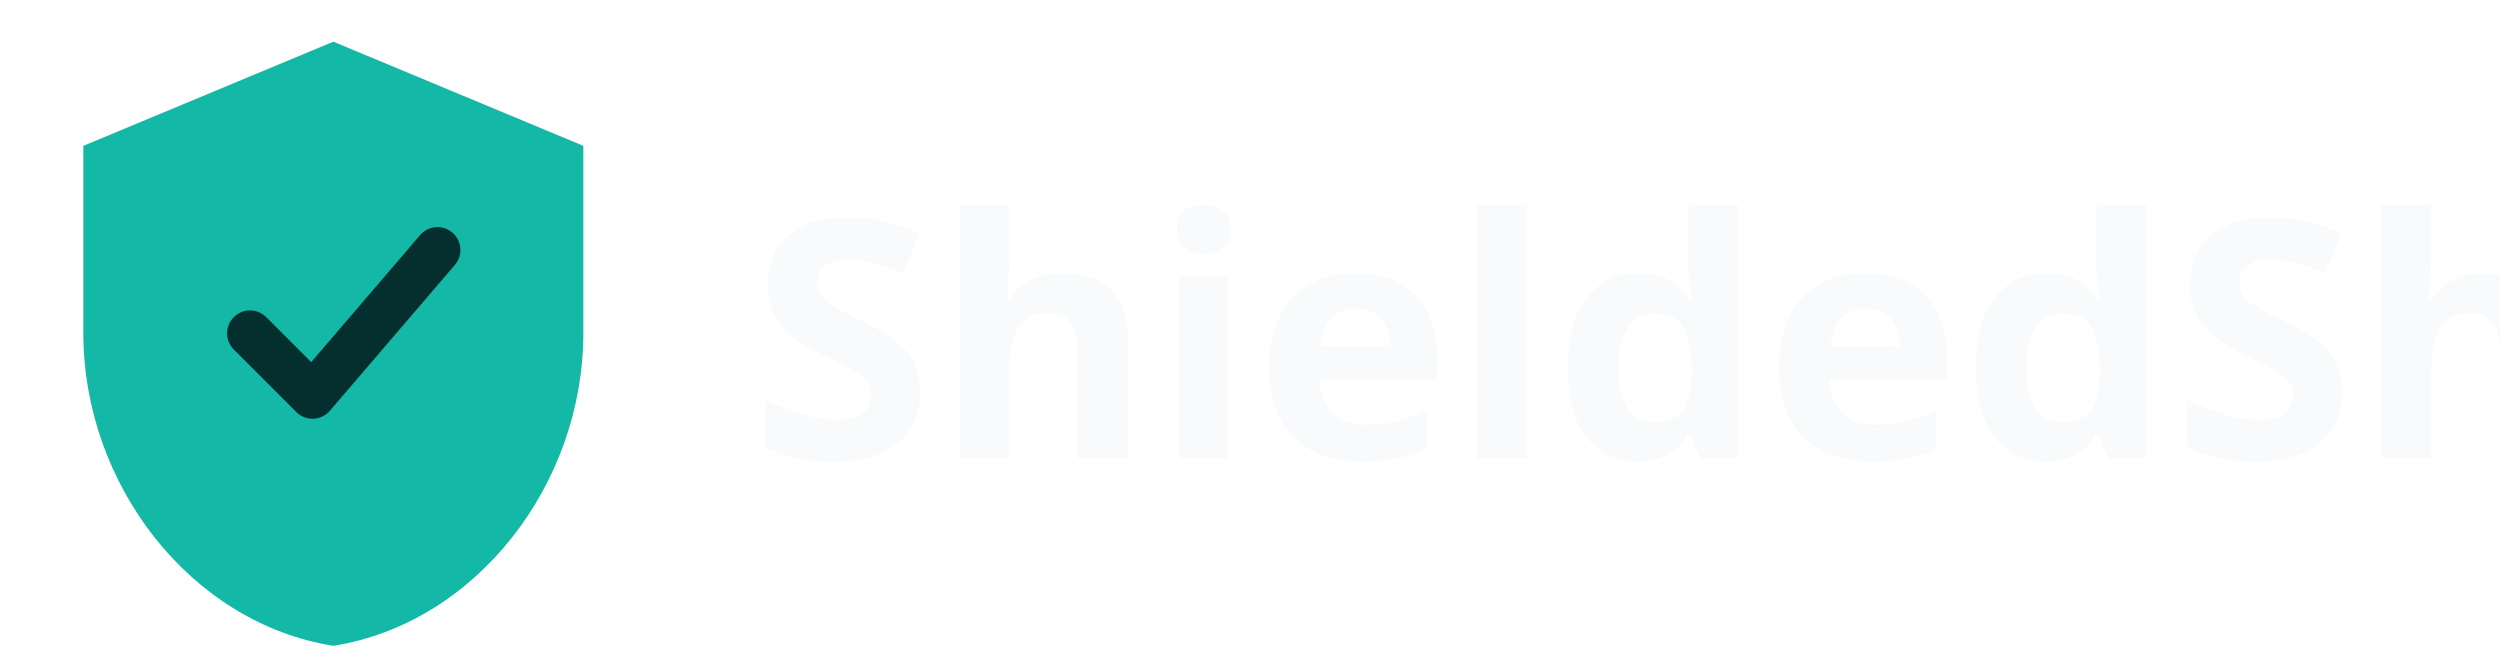
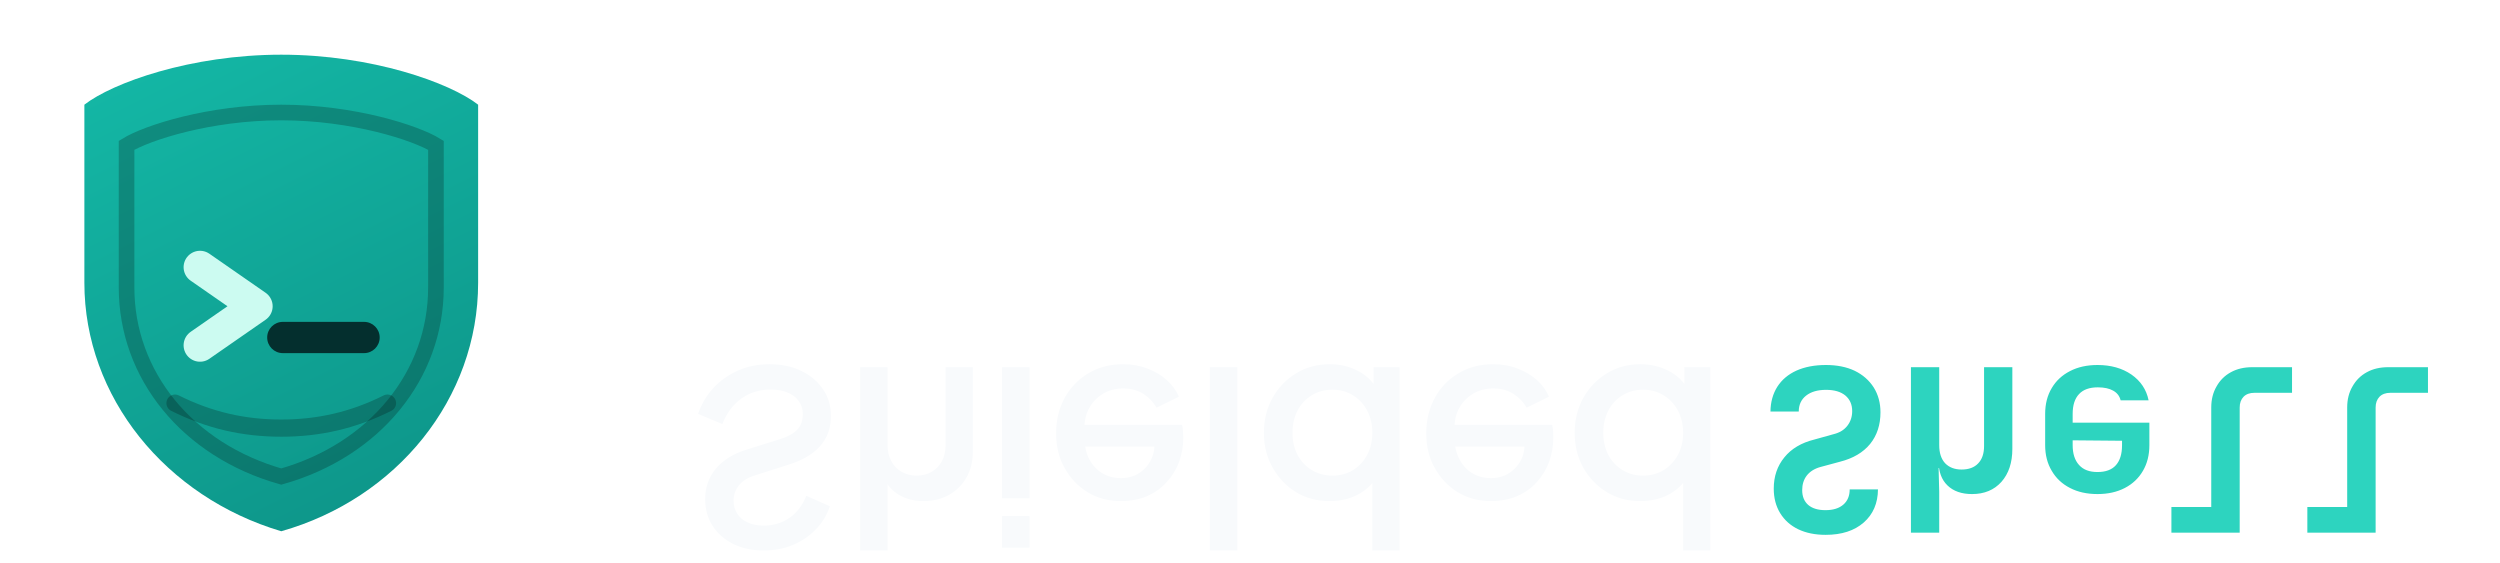
- <svg xmlns="http://www.w3.org/2000/svg" viewBox="0 0 120 32" fill="none" aria-hidden="true">
-   <path d="M16 2L4 7v9c0 7.2 5.1 13.9 12 15 6.9-1.1 12-7.8 12-15V7L16 2z" fill="#14b8a6" />
-   <path d="M12 16l3 3 6-7" stroke="#042f2e" stroke-width="2.2" stroke-linecap="round" stroke-linejoin="round" />
-   <text x="36" y="22" font-family="ui-sans-serif, system-ui, sans-serif" font-size="16" font-weight="600" fill="#f8fafc">ShieldedShell</text>
+ <svg xmlns="http://www.w3.org/2000/svg" viewBox="0 0 160 36" fill="none" aria-hidden="true">
+   <g transform="translate(0,1)">
+     <defs>
+       <linearGradient id="shield-body" x1="8" y1="2" x2="24" y2="34" gradientUnits="userSpaceOnUse">
+         <stop offset="0" stop-color="#14b8a6" />
+         <stop offset="1" stop-color="#0d9488" />
+       </linearGradient>
+     </defs>
+     <path d="M18 2.5c5.8 0 10.8 1.8 12.6 3.2v11.4c0 7.4-5.2 13.8-12.6 15.9C10.6 30.8 5.4 24.4 5.4 17.1V5.7C7.2 4.3 12.2 2.5 18 2.5Z" fill="url(#shield-body)" />
+     <path d="M18 6.2c4.6 0 8.6 1.3 9.9 2.1v9.1c0 5.6-3.9 10.4-9.9 12.1-6-1.7-9.9-6.5-9.9-12.1V8.3c1.3-.8 5.3-2.1 9.9-2.1Z" fill="none" stroke="rgba(0,0,0,0.22)" stroke-width="1" />
+     <path d="M12.8 16.1 16.4 18.6 12.8 21.1" fill="none" stroke="#ccfbf1" stroke-width="2.1" stroke-linecap="round" stroke-linejoin="round" />
+     <rect x="17.1" y="19.6" width="7.2" height="2" rx="1" fill="#042f2e" />
+     <path d="M11.2 24.8c2.2 1.1 4.4 1.6 6.8 1.6s4.6-.5 6.8-1.6" fill="none" stroke="rgba(0,0,0,0.22)" stroke-width="1.1" stroke-linecap="round" />
+   </g>
+   <path fill="#f8fafc" d="M49.24 23.31Q48.15 23.31 47.22 23.72Q46.29 24.14 45.64 24.85Q44.99 25.56 44.68 26.49L46.23 27.14Q46.65 26.07 47.46 25.5Q48.26 24.93 49.32 24.93Q49.94 24.93 50.4 25.12Q50.87 25.31 51.12 25.67Q51.38 26.03 51.38 26.49Q51.38 27.13 51.02 27.5Q50.67 27.87 49.97 28.09L47.8 28.77Q46.5 29.17 45.81 30Q45.13 30.83 45.13 31.95Q45.13 32.92 45.61 33.66Q46.09 34.4 46.94 34.82Q47.78 35.23 48.87 35.23Q49.91 35.23 50.76 34.87Q51.61 34.51 52.22 33.87Q52.84 33.23 53.11 32.4L51.6 31.73Q51.25 32.64 50.53 33.14Q49.81 33.64 48.87 33.64Q48.29 33.64 47.86 33.44Q47.43 33.25 47.19 32.89Q46.95 32.52 46.95 32.04Q46.95 31.48 47.3 31.05Q47.66 30.61 48.39 30.4L50.4 29.76Q51.78 29.34 52.48 28.56Q53.18 27.78 53.18 26.62Q53.18 25.65 52.67 24.91Q52.17 24.17 51.29 23.74Q50.4 23.31 49.24 23.31Z M55.05 23.5L55.05 35.23L56.8 35.23L56.8 30.24L56.52 30.46Q56.83 31.25 57.52 31.66Q58.2 32.07 59.1 32.07Q60.03 32.07 60.74 31.67Q61.45 31.27 61.86 30.55Q62.26 29.84 62.26 28.93L62.26 23.5L60.52 23.5L60.52 28.44Q60.52 29.08 60.28 29.52Q60.04 29.96 59.62 30.2Q59.21 30.44 58.66 30.44Q58.14 30.44 57.71 30.2Q57.28 29.96 57.04 29.51Q56.8 29.06 56.8 28.44L56.8 23.5Z M64.13 23.5L64.13 31.89L65.89 31.89L65.89 23.5ZM64.13 33.03L64.13 35.05L65.89 35.05L65.89 33.03Z M71.87 23.31Q70.61 23.31 69.64 23.9Q68.68 24.48 68.13 25.48Q67.59 26.48 67.59 27.72Q67.59 28.99 68.14 29.96Q68.69 30.94 69.62 31.51Q70.55 32.07 71.73 32.07Q72.68 32.07 73.42 31.75Q74.16 31.42 74.67 30.85Q75.19 30.29 75.46 29.56Q75.73 28.83 75.73 28.01Q75.73 27.81 75.71 27.59Q75.7 27.38 75.65 27.19L68.97 27.19L68.97 28.58L74.66 28.58L73.82 27.95Q73.98 28.71 73.72 29.3Q73.47 29.9 72.95 30.25Q72.43 30.6 71.73 30.6Q71.03 30.6 70.49 30.25Q69.95 29.9 69.65 29.26Q69.36 28.62 69.42 27.7Q69.34 26.85 69.66 26.21Q69.98 25.58 70.56 25.22Q71.14 24.86 71.88 24.86Q72.64 24.86 73.18 25.21Q73.71 25.55 74.02 26.09L75.45 25.39Q75.2 24.8 74.68 24.33Q74.16 23.86 73.44 23.59Q72.72 23.31 71.87 23.31Z M77.43 23.5L77.43 35.23L79.19 35.23L79.19 23.5Z M85.11 23.31Q83.9 23.31 82.94 23.9Q81.99 24.48 81.44 25.47Q80.89 26.46 80.89 27.7Q80.89 28.94 81.45 29.93Q82.01 30.92 82.95 31.5Q83.9 32.07 85.09 32.07Q86.1 32.07 86.87 31.67Q87.65 31.27 88.1 30.55L87.83 30.15L87.83 35.23L89.57 35.23L89.57 23.5L87.91 23.5L87.91 25.21L88.11 24.88Q87.68 24.12 86.87 23.72Q86.07 23.31 85.11 23.31ZM85.28 24.94Q86.01 24.94 86.59 25.3Q87.17 25.65 87.5 26.28Q87.83 26.91 87.83 27.7Q87.83 28.49 87.5 29.11Q87.17 29.73 86.59 30.09Q86.01 30.44 85.28 30.44Q84.55 30.44 83.96 30.09Q83.37 29.73 83.04 29.11Q82.72 28.49 82.72 27.7Q82.72 26.91 83.04 26.28Q83.37 25.65 83.95 25.3Q84.53 24.94 85.28 24.94Z M95.55 23.31Q94.3 23.31 93.33 23.9Q92.36 24.48 91.82 25.48Q91.28 26.48 91.28 27.72Q91.28 28.99 91.83 29.96Q92.38 30.94 93.31 31.51Q94.24 32.07 95.41 32.07Q96.36 32.07 97.1 31.75Q97.85 31.42 98.36 30.85Q98.87 30.29 99.14 29.56Q99.41 28.83 99.41 28.01Q99.41 27.81 99.4 27.59Q99.38 27.38 99.34 27.19L92.65 27.19L92.65 28.58L98.34 28.58L97.51 27.95Q97.66 28.71 97.41 29.3Q97.15 29.9 96.63 30.25Q96.11 30.6 95.41 30.6Q94.72 30.6 94.17 30.25Q93.63 29.9 93.34 29.26Q93.04 28.62 93.1 27.7Q93.03 26.85 93.34 26.21Q93.66 25.58 94.24 25.22Q94.82 24.86 95.57 24.86Q96.33 24.86 96.86 25.21Q97.4 25.55 97.71 26.09L99.13 25.39Q98.89 24.8 98.37 24.33Q97.85 23.86 97.13 23.59Q96.41 23.31 95.55 23.31Z M104.99 23.31Q103.78 23.31 102.83 23.9Q101.88 24.48 101.33 25.47Q100.78 26.46 100.78 27.7Q100.78 28.94 101.33 29.93Q101.89 30.92 102.84 31.5Q103.78 32.07 104.98 32.07Q105.98 32.07 106.76 31.67Q107.53 31.27 107.98 30.55L107.72 30.15L107.72 35.23L109.46 35.23L109.46 23.5L107.8 23.5L107.8 25.21L108 24.88Q107.57 24.12 106.76 23.72Q105.95 23.31 104.99 23.31ZM105.16 24.94Q105.89 24.94 106.47 25.3Q107.05 25.65 107.39 26.28Q107.72 26.91 107.72 27.7Q107.72 28.49 107.39 29.11Q107.05 29.73 106.47 30.09Q105.89 30.44 105.16 30.44Q104.43 30.44 103.85 30.09Q103.26 29.73 102.93 29.11Q102.61 28.49 102.61 27.7Q102.61 26.91 102.93 26.28Q103.26 25.65 103.84 25.3Q104.42 24.94 105.16 24.94Z" />
+   <path fill="#2dd4bf" d="M116.86 23.36Q115.77 23.36 114.97 23.72Q114.18 24.08 113.75 24.75Q113.32 25.43 113.31 26.34L115.12 26.34Q115.12 25.69 115.59 25.32Q116.06 24.95 116.87 24.95Q117.66 24.95 118.1 25.31Q118.54 25.68 118.54 26.31Q118.54 26.85 118.23 27.25Q117.92 27.65 117.34 27.79L116.12 28.13Q114.87 28.44 114.2 29.27Q113.52 30.1 113.52 31.27Q113.52 32.17 113.93 32.84Q114.34 33.51 115.08 33.87Q115.83 34.23 116.84 34.23Q118.38 34.23 119.28 33.44Q120.18 32.65 120.19 31.32L118.38 31.32Q118.38 31.94 117.98 32.29Q117.57 32.65 116.83 32.65Q116.12 32.65 115.73 32.32Q115.34 31.98 115.34 31.37Q115.34 30.82 115.63 30.44Q115.93 30.05 116.5 29.89L117.76 29.55Q119.02 29.23 119.69 28.41Q120.35 27.59 120.35 26.39Q120.35 25.49 119.92 24.8Q119.48 24.11 118.7 23.73Q117.92 23.36 116.86 23.36Z M122.3 23.5L122.3 34.09L124.11 34.09L124.11 31.48L124.07 29.95L124.56 29.95L124.07 29.53Q124.07 30.52 124.64 31.07Q125.21 31.62 126.21 31.62Q127.39 31.62 128.09 30.84Q128.79 30.05 128.79 28.73L128.79 23.5L126.98 23.5L126.98 28.55Q126.98 29.27 126.6 29.66Q126.23 30.05 125.54 30.05Q124.88 30.05 124.49 29.65Q124.11 29.24 124.11 28.49L124.11 23.5Z M134.24 23.36Q133.23 23.36 132.48 23.75Q131.72 24.14 131.31 24.84Q130.89 25.54 130.89 26.49L130.89 28.49Q130.89 29.43 131.31 30.13Q131.72 30.84 132.48 31.23Q133.23 31.62 134.24 31.62Q135.24 31.62 135.99 31.23Q136.74 30.84 137.15 30.13Q137.56 29.43 137.56 28.49L137.56 27.05L132.65 27.05L132.65 26.49Q132.65 25.65 133.06 25.22Q133.46 24.79 134.26 24.79Q134.87 24.79 135.24 25Q135.62 25.21 135.72 25.62L137.51 25.62Q137.3 24.59 136.41 23.97Q135.52 23.36 134.24 23.36ZM135.81 28.07L135.81 28.5Q135.81 29.33 135.42 29.77Q135.03 30.21 134.24 30.21Q133.46 30.21 133.06 29.76Q132.65 29.31 132.65 28.49L132.65 28.18L135.94 28.21Z M144.15 23.5Q143.36 23.5 142.78 23.82Q142.19 24.14 141.86 24.73Q141.52 25.31 141.52 26.08L141.52 32.45L138.97 32.45L138.97 34.09L143.34 34.09L143.34 26.08Q143.34 25.65 143.59 25.39Q143.84 25.14 144.28 25.14L146.69 25.14L146.69 23.5Z M152.85 23.5Q152.06 23.5 151.48 23.82Q150.89 24.14 150.56 24.73Q150.22 25.31 150.22 26.08L150.22 32.45L147.67 32.45L147.67 34.09L152.04 34.09L152.04 26.08Q152.04 25.65 152.29 25.39Q152.54 25.14 152.98 25.14L155.39 25.14L155.39 23.5Z" />
</svg>
